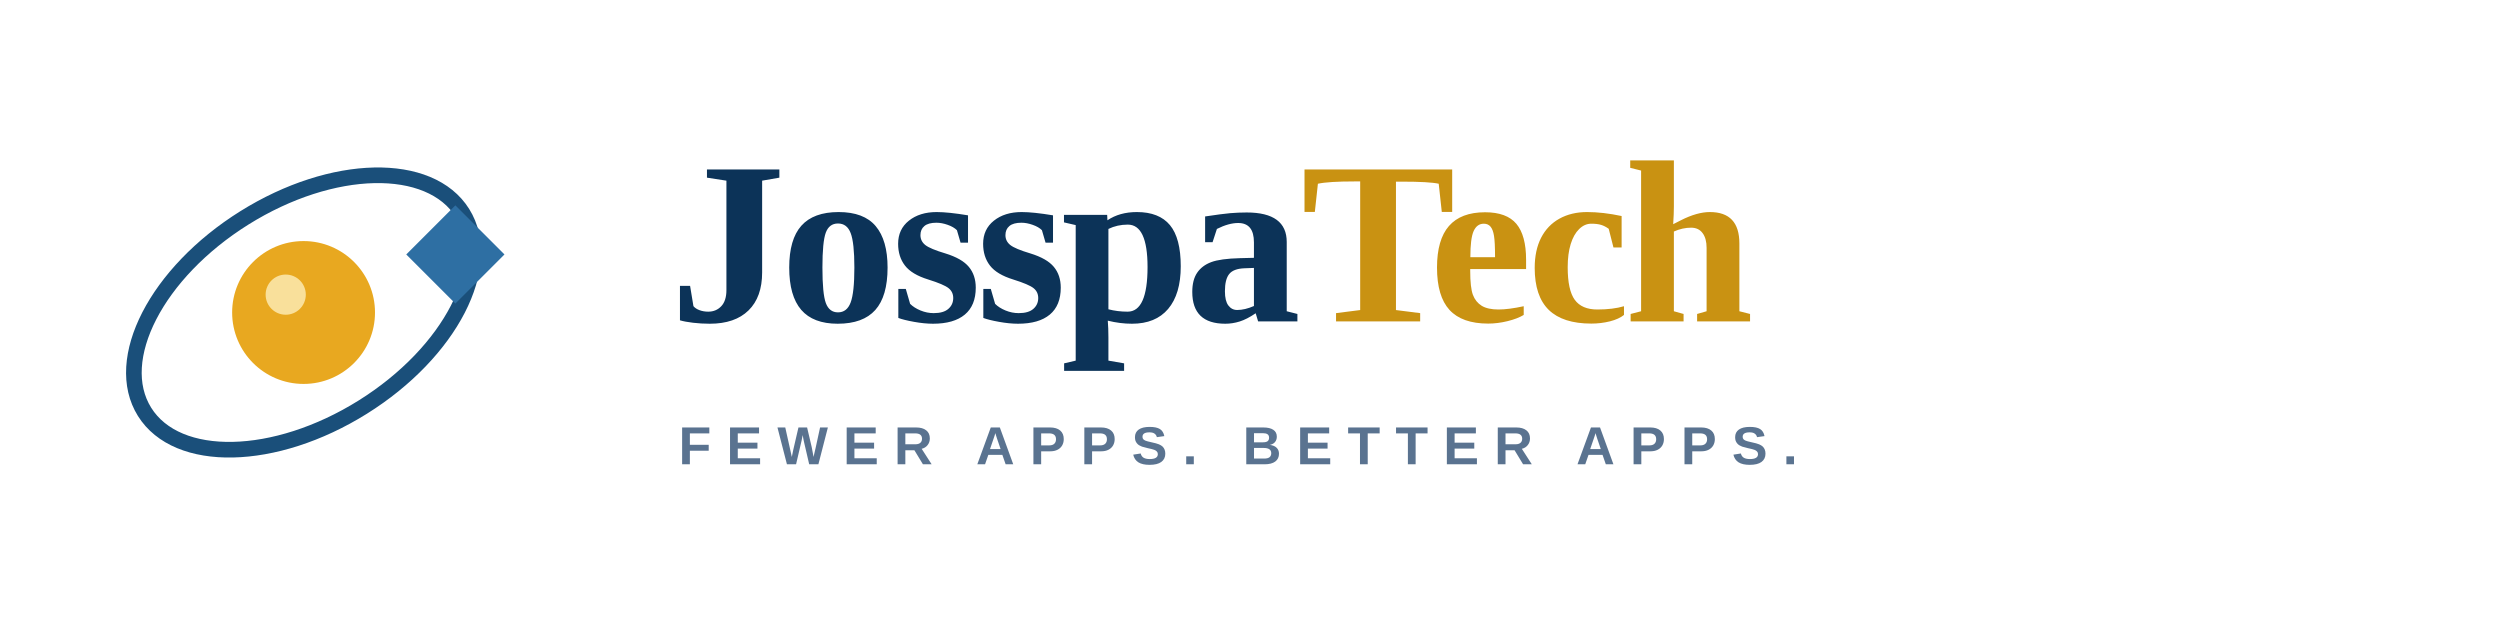
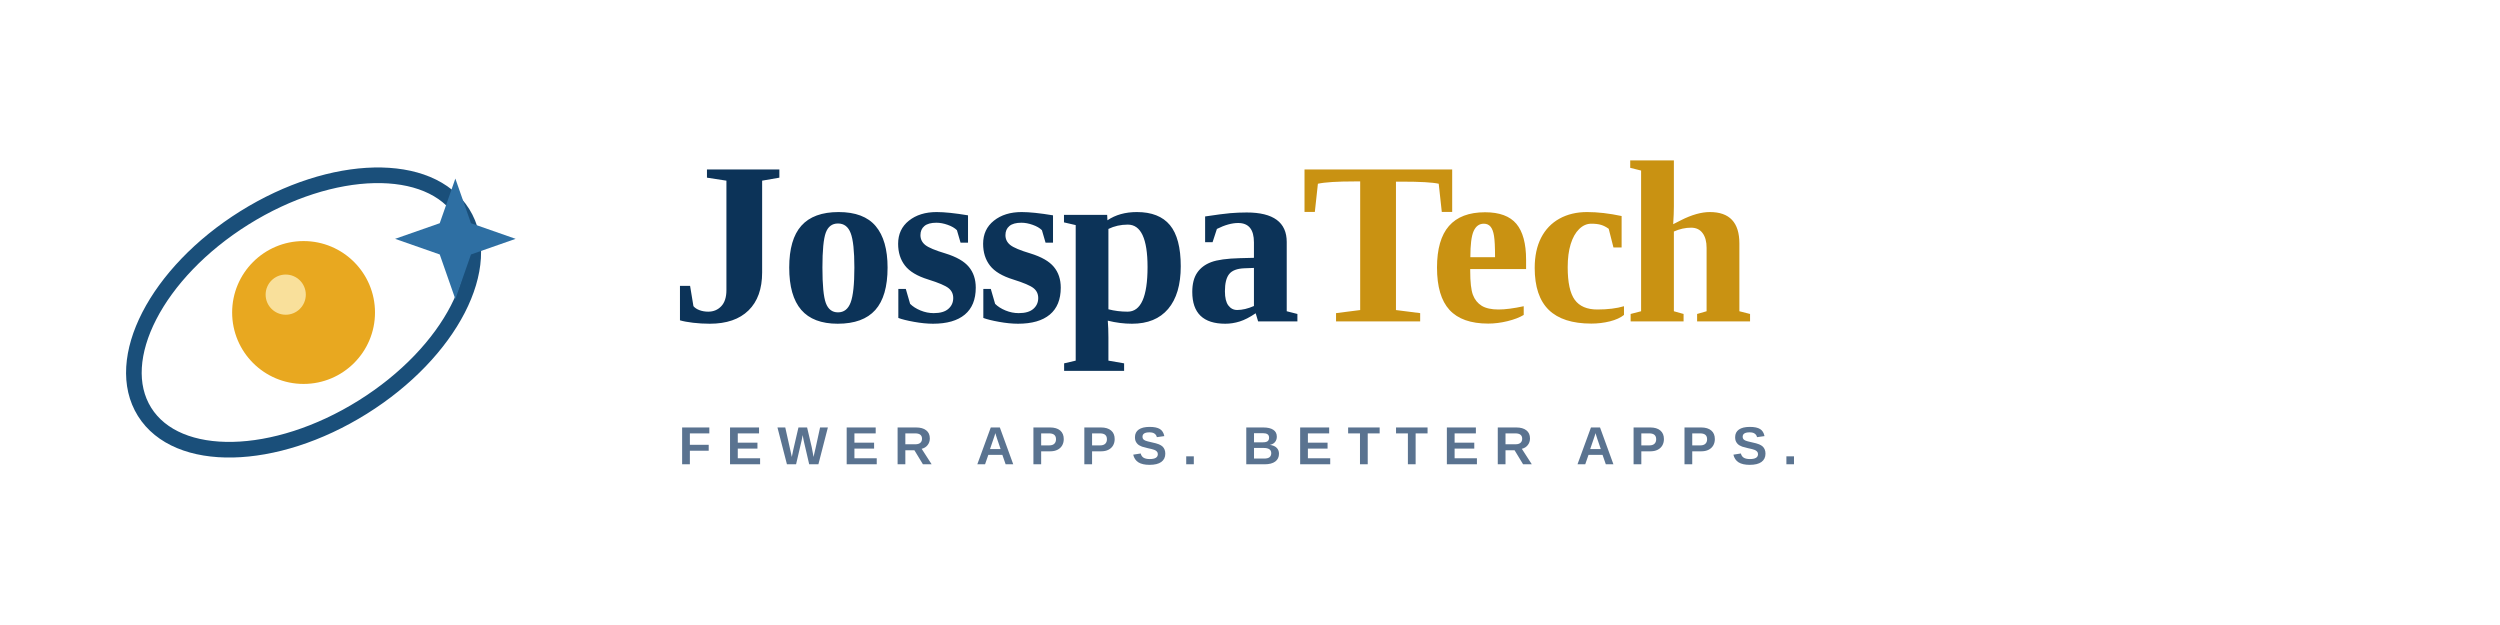
<svg xmlns="http://www.w3.org/2000/svg" viewBox="0 0 560 140" role="img" aria-label="JosspaTech">
  <g transform="translate(12 14)">
    <ellipse cx="56" cy="56" rx="42" ry="25" fill="none" stroke="#1A4F7A" stroke-width="3.5" transform="rotate(-32 56 56)" />
-     <polygon points="90,32 101,43 90,54 79,43" fill="#2E6FA3" />
    <circle cx="56" cy="56" r="16" fill="#E8A820" />
    <circle cx="52" cy="52" r="4.5" fill="#FFF3C4" opacity="0.75" />
+     <path d="M90 26 L93.5 36 L103.5 39.5 L93.5 43 L90 53 L86.5 43 L76.5 39.5 L86.5 36 Z" fill="#2E6FA3" />
  </g>
  <text x="150" y="72" font-family="Georgia, 'Times New Roman', serif" font-size="52" font-weight="700" letter-spacing="-1.2" fill="#0C3358">Josspa<tspan fill="#C99212">Tech</tspan>
  </text>
  <text x="152" y="104" font-family="Manrope, Arial, sans-serif" font-size="12" font-weight="700" letter-spacing="3.4" fill="#5A7390">FEWER APPS. BETTER APPS.</text>
</svg>
